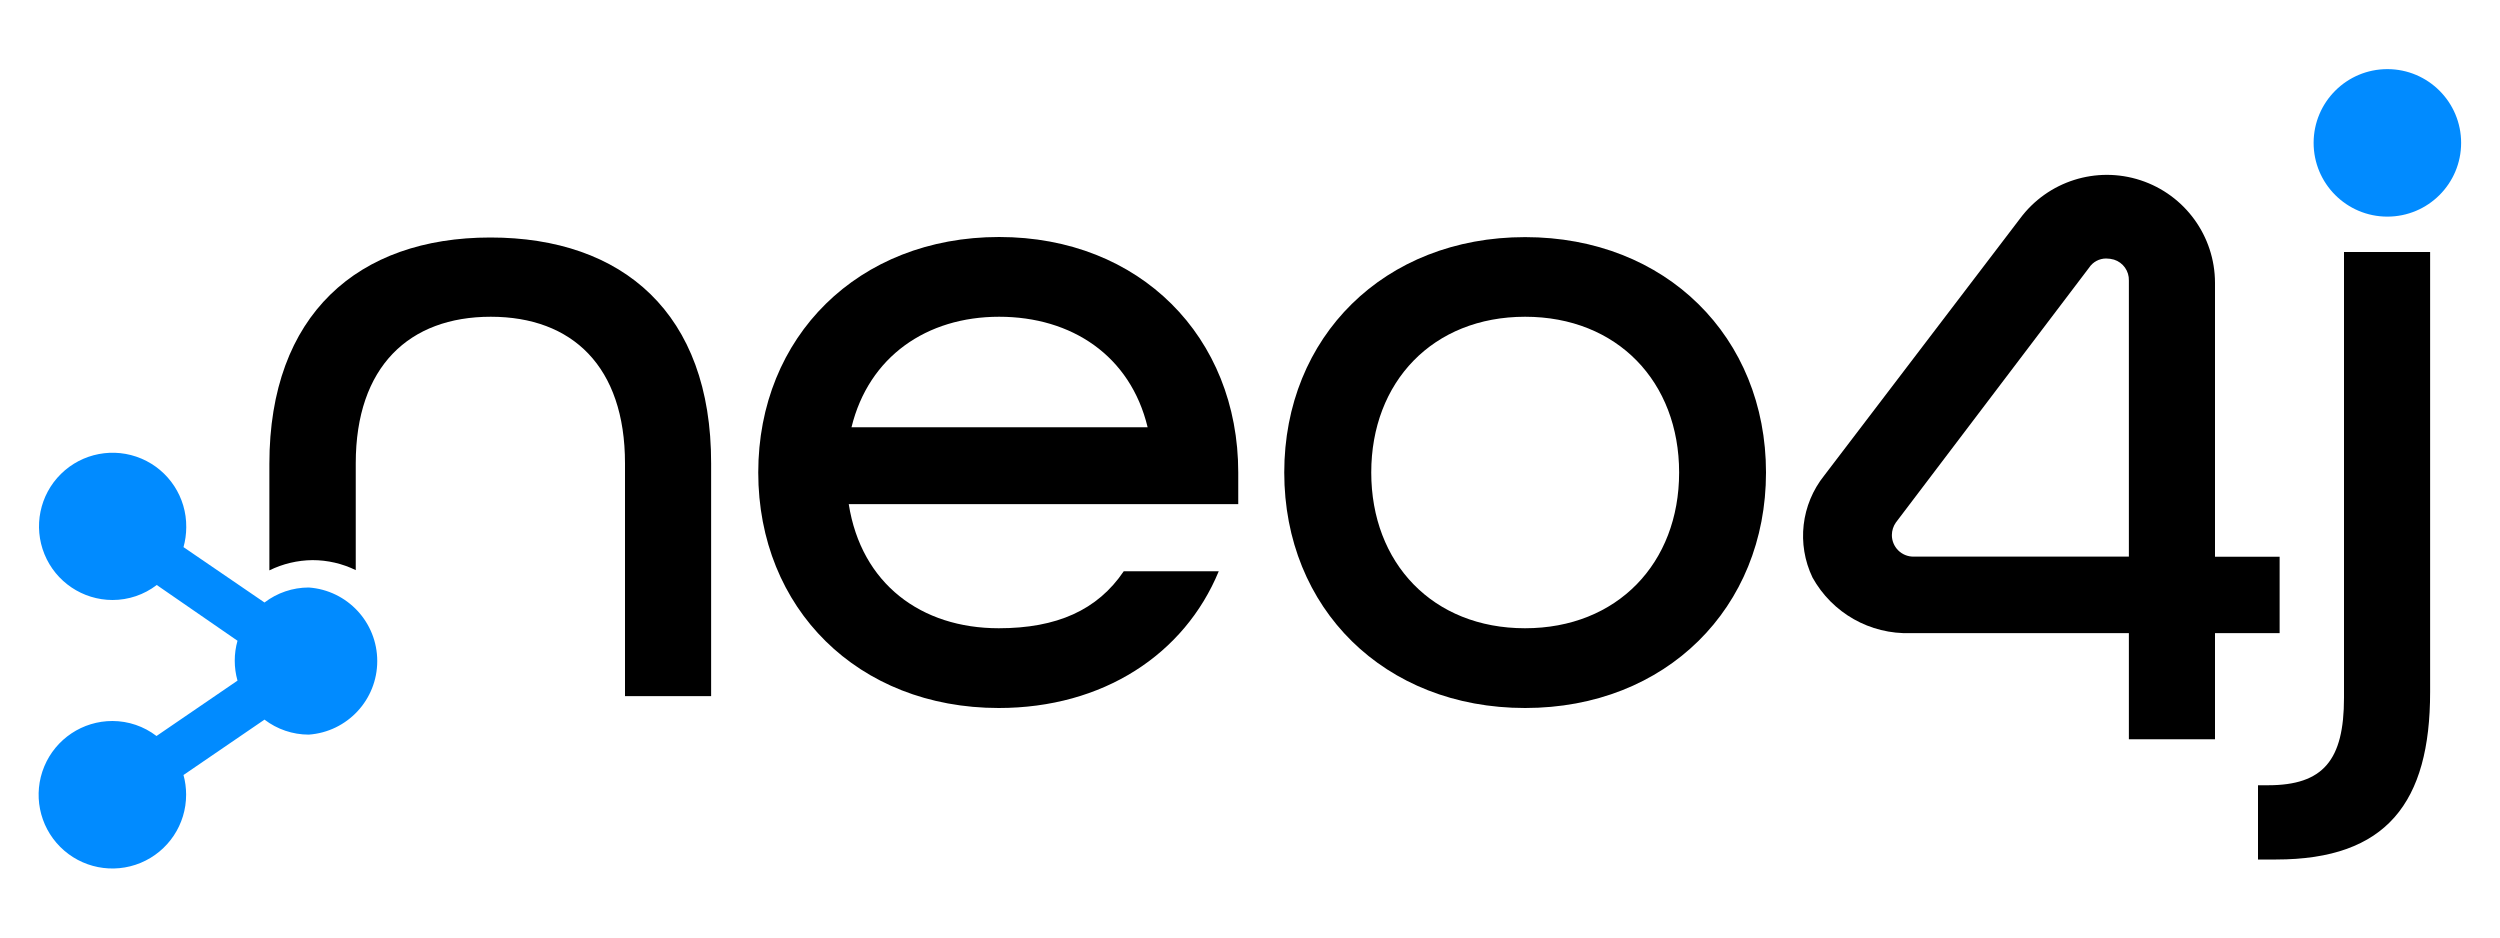
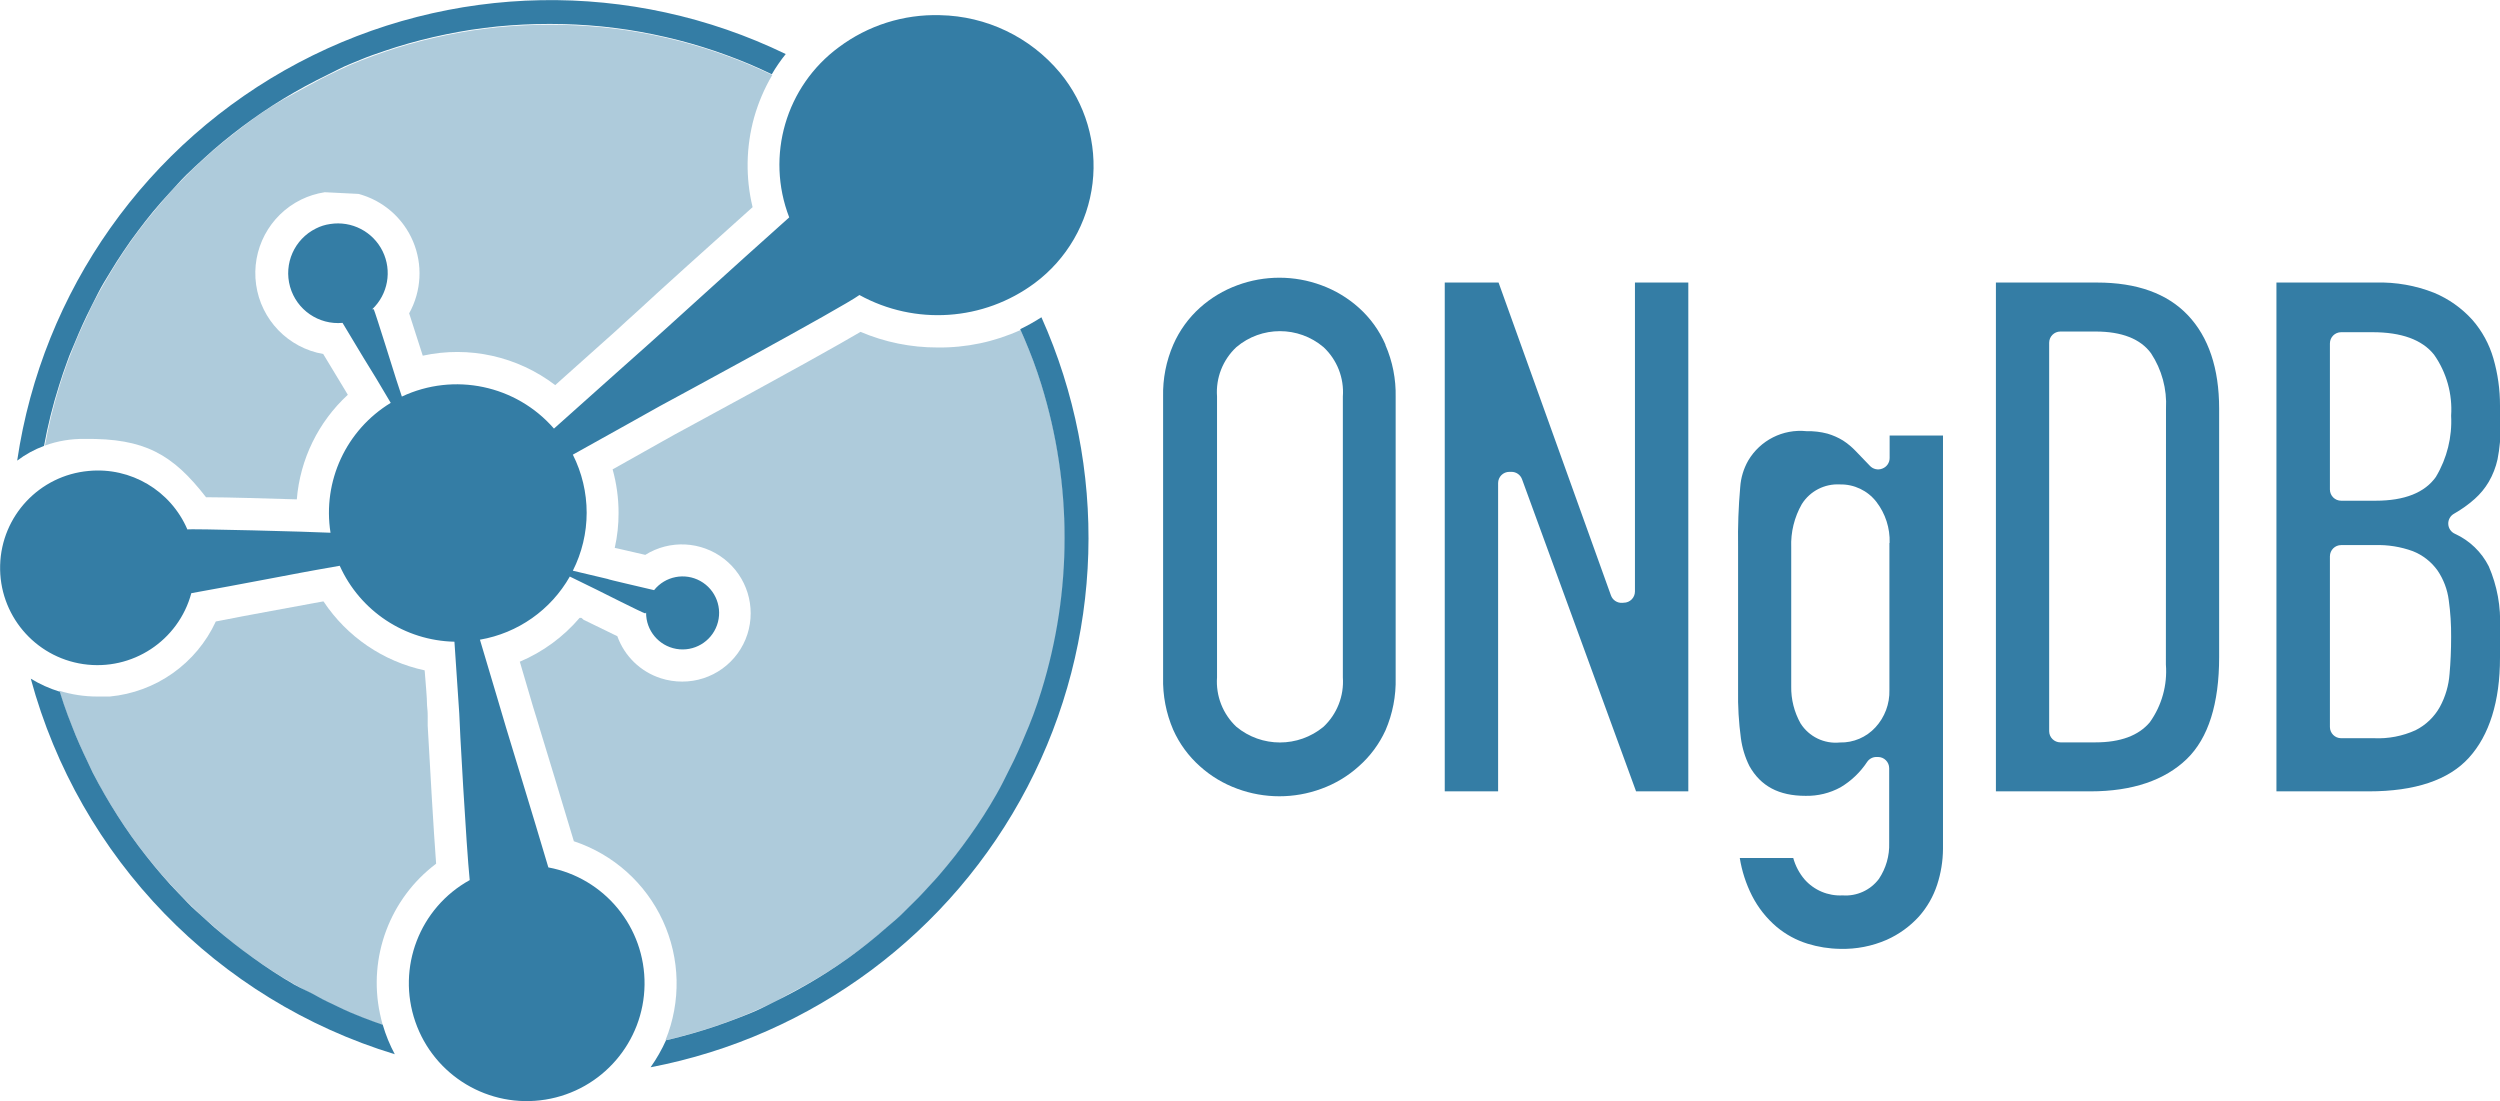
- <svg xmlns="http://www.w3.org/2000/svg" id="Layer_1" data-name="Layer 1" viewBox="0 0 200 75">
-   <path d="M39.23,19c-10.58,0-17.68,6.16-17.68,18.11v8.52A8,8,0,0,1,25,44.81a7.89,7.89,0,0,1,3.46.8V37.07c0-7.75,4.28-11.73,10.8-11.73S50,29.32,50,37.07V55.69h6.89V37.07C56.91,25.05,49.81,19,39.23,19Z" />
-   <path d="M60.66,37.8c0-10.87,8-18.84,19.27-18.84s19.13,8,19.13,18.84v2.53H67.9c1,6.38,5.8,9.93,12,9.93,4.64,0,7.9-1.45,10-4.56h7.6c-2.75,6.66-9.27,10.94-17.6,10.94C68.63,56.64,60.66,48.67,60.66,37.8Zm31.15-3.62c-1.38-5.73-6.08-8.84-11.88-8.84S69.5,28.53,68.12,34.18Z" />
-   <path d="M102.74,37.8c0-10.86,8-18.83,19.27-18.83s19.27,8,19.27,18.83-8,18.84-19.27,18.84S102.74,48.67,102.74,37.8Zm31.59,0c0-7.24-4.93-12.46-12.32-12.46S109.7,30.56,109.7,37.8,114.62,50.26,122,50.26,134.33,45.05,134.33,37.8Z" />
-   <path d="M180.64,62.82h.8c4.42,0,6.08-2,6.08-7V20.16h6.89v35.2c0,8.84-3.48,13.4-12.32,13.4h-1.45Z" />
-   <path d="M177.2,59.14h-6.89V50.65H152.86A8.64,8.64,0,0,1,145,46.2a7.72,7.72,0,0,1,.94-8.16L161.6,17.49a8.65,8.65,0,0,1,15.6,5.13V44.54h5.17v6.11H177.2ZM151.67,41.8a1.76,1.76,0,0,0-.32,1,1.72,1.72,0,0,0,1.73,1.73h17.23V22.45a1.7,1.7,0,0,0-1.19-1.68,2.36,2.36,0,0,0-.63-.09,1.63,1.63,0,0,0-1.36.73L151.67,41.8Z" />
-   <path d="M191,5.53a5.9,5.9,0,1,0,5.89,5.9A5.9,5.9,0,0,0,191,5.53Z" fill="#018bff" />
-   <path d="M24.7,47a5.84,5.84,0,0,0-3.54,1.2l-6.48-4.43a6,6,0,0,0,.22-1.59A5.89,5.89,0,1,0,9,48a5.81,5.81,0,0,0,3.54-1.2L19,51.26a5.89,5.89,0,0,0,0,3.19l-6.48,4.43A5.81,5.81,0,0,0,9,57.68a5.9,5.9,0,1,0,5.89,5.89A6,6,0,0,0,14.68,62l6.48-4.43a5.84,5.84,0,0,0,3.54,1.2A5.9,5.9,0,0,0,24.7,47Z" fill="#018bff" />
+ <svg xmlns="http://www.w3.org/2000/svg" id="Layer_1" data-name="Layer 1" viewBox="0 0 222.53 98">
+   <defs>
+     <style>.cls-1,.cls-2{fill:#347da5;}.cls-2{opacity:0.4;}</style>
+   </defs>
+   <path class="cls-1" d="M95.81,7.46A14.26,14.26,0,0,0,85.14,2.35h0a14.34,14.34,0,0,0-9,2.85,13,13,0,0,0-4.42,15.15c-4.84,4.31-12,10.85-12.6,11.36-.41.37-4.39,3.9-8.34,7.44A11.47,11.47,0,0,0,37.24,36.3c-.26-.81-.47-1.43-.5-1.52-.1-.31-1.85-5.93-2-6.25h-.14a4.43,4.43,0,0,0-3.74-7.59h0a4,4,0,0,0-1.27.4,4.44,4.44,0,0,0,2.37,8.4c1.06,1.79,2.85,4.73,3,4.95l1.29,2.17a11.44,11.44,0,0,0-5.36,11.56c-1.66-.09-12.7-.38-12.74-.29a8.66,8.66,0,0,0-8.79-5.21h0A8.66,8.66,0,1,0,18.5,53.8c4-.71,10.63-2,11.12-2.07l2.09-.37a11.47,11.47,0,0,0,10.21,6.76c.21,3.17.41,6.06.43,6.39,0,.69.63,11.9.93,14.83a10.49,10.49,0,1,0,7-1.13c-1.41-4.77-3.6-11.87-3.76-12.43-.12-.4-1.2-4.07-2.33-7.84a11.43,11.43,0,0,0,8-5.62l2.37,1.16c.21.1,4.08,2.06,4.34,2.12l.08-.07a3.25,3.25,0,1,0,.71-2c-1.49-.36-4-.92-4.15-1l-3.08-.73a11.44,11.44,0,0,0,1.23-5.16h0a11.49,11.49,0,0,0-1.23-5.17c3.8-2.11,7.35-4.1,7.74-4.32.87-.47,16.25-8.78,17.77-9.89a14.46,14.46,0,0,0,15.6-1.06A13,13,0,0,0,95.81,7.46Z" transform="translate(-1.47 -1)" />
+   <path class="cls-2" d="M84.91,31.93a17.39,17.39,0,0,1-6.84-1.39C76.15,31.67,72,34,62.59,39.1l-1.07.58-1.09.61L56,42.78a14.36,14.36,0,0,1,.53,3.88,14,14,0,0,1-.34,3.11l.29.06,2.43.56A6.13,6.13,0,0,1,68,57.45a6.09,6.09,0,0,1-5.82,4.22,6.18,6.18,0,0,1-1.9-.3,6.09,6.09,0,0,1-3.86-3.74l-3-1.46L53.23,56,53.06,56a14.35,14.35,0,0,1-5.32,3.9c.49,1.67.93,3.14,1.2,4.08.17.54.27.9.31,1l.3,1c.61,2,1.92,6.28,3,9.9a13.34,13.34,0,0,1,8.16,17.7h.08c1.48-.35,2.92-.76,4.34-1.24.71-.24,1.41-.49,2.11-.77s1.37-.56,2.05-.87,1.34-.62,2-1,1.31-.69,1.95-1.06A43.32,43.32,0,0,0,77,86.26q1.8-1.28,3.46-2.72c.55-.48,1.1-1,1.63-1.47s1-1,1.55-1.56,1-1.07,1.48-1.62.94-1.12,1.4-1.7.89-1.16,1.31-1.76.84-1.21,1.24-1.83c.2-.31.39-.62.58-.93.39-.63.75-1.27,1.11-1.92s.68-1.31,1-2c.48-1,.93-2,1.34-3.06l.39-1q.39-1.05.72-2.13a46,46,0,0,0,0-27.23c-.22-.71-.46-1.42-.72-2.12l-.39-1c-.25-.62-.51-1.24-.78-1.84A17.29,17.29,0,0,1,84.91,31.93Z" transform="translate(-1.47 -1)" />
+   <path class="cls-2" d="M19.81,45.26c2,0,5.5.12,8.08.19a14.21,14.21,0,0,1,4.54-9.31l-.19-.32-2-3.31a7.3,7.3,0,0,1-1.95-13.75,7.35,7.35,0,0,1,2.09-.65l3,.15a7.32,7.32,0,0,1,4.51,10.63c.26.79.64,2,1.21,3.77a14.38,14.38,0,0,1,11.79,2.62l5.35-4.78,1-.92.94-.85c2-1.86,6.54-5.94,10.28-9.29a15.91,15.91,0,0,1,.14-8,16.09,16.09,0,0,1,1.61-3.76l-.94-.44c-.68-.31-1.36-.6-2.05-.87s-1.4-.53-2.11-.77a44.93,44.93,0,0,0-4.34-1.23c-.74-.17-1.48-.32-2.24-.46l-1.13-.19c-.76-.11-1.52-.21-2.29-.29-1.54-.15-3.1-.23-4.68-.23s-3.14.08-4.68.23c-.77.08-1.53.18-2.29.29l-1.13.19c-.76.14-1.5.29-2.24.46a44.13,44.13,0,0,0-4.34,1.23c-.71.24-1.41.5-2.11.77s-1.37.56-2,.87-1.34.63-2,1-1.31.69-1.95,1.06Q25.74,10.32,24,11.59t-3.46,2.72c-.55.48-1.1,1-1.63,1.48s-1,1-1.55,1.55-1,1.07-1.48,1.63-.94,1.12-1.4,1.69-.89,1.17-1.32,1.76-.83,1.21-1.23,1.83c-.2.31-.39.62-.58.94-.39.63-.75,1.27-1.11,1.92s-.69,1.3-1,2c-.48,1-.93,2-1.34,3.06-.13.35-.27.7-.39,1-.26.7-.5,1.41-.72,2.12a43.84,43.84,0,0,0-1.32,5.37A9.87,9.87,0,0,1,9,40.07C14.33,40,16.83,41.42,19.81,45.26Z" transform="translate(-1.47 -1)" />
+   <path class="cls-2" d="M35.29,91.23a13.28,13.28,0,0,1,5-13.35c-.23-3.06-.53-8.3-.75-12.29,0-.48,0-.81,0-.9s0-.44-.06-.94c0-.73-.12-1.82-.21-3.08a14.44,14.44,0,0,1-9-6.13h-.07l-.82.15c-1.63.31-5.54,1-8.7,1.63A11.6,11.6,0,0,1,11.24,63c-.37,0-.75,0-1.12,0a11.37,11.37,0,0,1-3.39-.52c.22.72.46,1.42.72,2.12.12.35.26.7.39,1,.41,1,.86,2.06,1.34,3.06.32.67.66,1.33,1,2s.72,1.29,1.11,1.92c.19.31.38.62.58.93q.6.93,1.23,1.83c.43.6.87,1.19,1.32,1.76s.92,1.14,1.4,1.7,1,1.09,1.48,1.62,1,1,1.55,1.56,1.08,1,1.63,1.47Q22.16,85,24,86.26a43.32,43.32,0,0,0,3.71,2.38c.64.37,1.29.72,1.95,1.06s1.32.66,2,1,1.36.6,2,.87,1.25.48,1.88.69C35.45,91.9,35.36,91.57,35.29,91.23Z" transform="translate(-1.47 -1)" />
+   <path class="cls-1" d="M6.73,35.31c.22-.71.46-1.42.72-2.12.12-.35.26-.7.39-1,.41-1,.86-2.06,1.34-3.06.32-.67.66-1.33,1-2s.72-1.29,1.11-1.92c.19-.32.38-.63.58-.94q.6-.93,1.23-1.83c.43-.59.87-1.18,1.32-1.76s.92-1.14,1.4-1.69,1-1.1,1.48-1.63,1-1.05,1.55-1.55,1.08-1,1.63-1.48q1.67-1.44,3.46-2.72t3.71-2.38c.64-.37,1.29-.72,1.95-1.06s1.32-.65,2-1,1.36-.6,2-.87,1.4-.53,2.11-.77a44.13,44.13,0,0,1,4.34-1.23c.74-.17,1.48-.32,2.24-.46l1.13-.19c.76-.11,1.52-.21,2.29-.29,1.54-.15,3.1-.23,4.68-.23s3.14.08,4.68.23c.77.08,1.53.18,2.29.29l1.13.19c.76.14,1.5.29,2.24.46a44.93,44.93,0,0,1,4.34,1.23c.71.24,1.41.5,2.11.77s1.37.56,2.05.87l.94.44a14.74,14.74,0,0,1,1.24-1.8A48,48,0,0,0,3,42a9.39,9.39,0,0,1,2.39-1.31A43.84,43.84,0,0,1,6.73,35.31Z" transform="translate(-1.47 -1)" />
+   <path class="cls-1" d="M33.66,91.53c-.69-.27-1.37-.56-2-.87s-1.34-.62-2-1S28.3,89,27.66,88.64A43.32,43.32,0,0,1,24,86.26q-1.8-1.28-3.46-2.72c-.55-.48-1.1-1-1.63-1.47s-1-1-1.55-1.56-1-1.07-1.48-1.62-.94-1.12-1.4-1.7-.89-1.16-1.32-1.76-.83-1.21-1.23-1.83c-.2-.31-.39-.62-.58-.93-.39-.63-.75-1.27-1.11-1.92s-.69-1.31-1-2c-.48-1-.93-2-1.34-3.06-.13-.34-.27-.69-.39-1-.26-.7-.5-1.4-.72-2.12a11.27,11.27,0,0,1-2.58-1.16A48.1,48.1,0,0,0,36.61,94.84a13.71,13.71,0,0,1-1.07-2.62C34.91,92,34.28,91.78,33.66,91.53Z" transform="translate(-1.47 -1)" />
+   <path class="cls-1" d="M93.06,32.14l.39,1c.26.7.5,1.41.72,2.12a46,46,0,0,1,0,27.23q-.33,1.08-.72,2.13l-.39,1c-.41,1-.86,2.06-1.34,3.06-.33.67-.66,1.33-1,2S90,72,89.6,72.67c-.19.31-.38.62-.58.93-.4.62-.81,1.23-1.24,1.83s-.86,1.19-1.31,1.76-.92,1.14-1.4,1.7-1,1.09-1.48,1.62-1,1-1.55,1.56-1.08,1-1.63,1.47Q78.75,85,77,86.26a43.32,43.32,0,0,1-3.71,2.38c-.64.37-1.29.72-1.95,1.06s-1.32.66-2,1-1.36.6-2.05.87-1.4.53-2.11.77c-1.42.48-2.86.89-4.34,1.24h-.08A14.42,14.42,0,0,1,59.38,96,48,48,0,0,0,94.17,29.24a17.54,17.54,0,0,1-1.89,1.06C92.55,30.9,92.81,31.52,93.06,32.14Z" transform="translate(-1.47 -1)" />
+   <path class="cls-1" d="M124.79,31.67a9.46,9.46,0,0,0-2.37-3.28,10.3,10.3,0,0,0-3.33-2,10.77,10.77,0,0,0-7.48,0,10.3,10.3,0,0,0-3.33,2,9.59,9.59,0,0,0-2.37,3.28A11,11,0,0,0,105,36.3v25a11.1,11.1,0,0,0,.9,4.66,9.58,9.58,0,0,0,2.38,3.25,10.13,10.13,0,0,0,3.33,2,10.81,10.81,0,0,0,7.48,0,10.13,10.13,0,0,0,3.33-2A9.58,9.58,0,0,0,124.8,66a11.07,11.07,0,0,0,.9-4.66v-25a11,11,0,0,0-.91-4.63ZM121,61.29a5.51,5.51,0,0,1-1.72,4.4,6.08,6.08,0,0,1-7.76,0,5.51,5.51,0,0,1-1.72-4.4v-25a5.47,5.47,0,0,1,1.72-4.39,6,6,0,0,1,7.76,0A5.47,5.47,0,0,1,121,36.3Z" transform="translate(-1.47 -1)" />
+   <path class="cls-1" d="M145.86,54.66a1,1,0,0,1-1-.67l-10-27.84h-4.79V71.44h4.75V44a1,1,0,0,1,1-1H136a1,1,0,0,1,.95.66L147.1,71.44h4.65V26.15H147v27.5a1,1,0,0,1-1,1Z" transform="translate(-1.47 -1)" />
+   <path class="cls-1" d="M166.65,41.15a6.41,6.41,0,0,0-1.13-.94,5.77,5.77,0,0,0-1.38-.61,6.66,6.66,0,0,0-1.87-.22A5.38,5.38,0,0,0,157.08,42a5.54,5.54,0,0,0-.71,2.36,50.61,50.61,0,0,0-.19,5.26V62.42a28.41,28.41,0,0,0,.25,4.29,7.89,7.89,0,0,0,.76,2.48c1,1.78,2.61,2.65,5,2.65a6.23,6.23,0,0,0,3.11-.76,7.3,7.3,0,0,0,2.36-2.25,1,1,0,0,1,.84-.45h.13a1,1,0,0,1,1,1v6.65a5.43,5.43,0,0,1-.92,3.21,3.7,3.7,0,0,1-3.22,1.46,4.21,4.21,0,0,1-3.4-1.43,5,5,0,0,1-1-1.9h-4.76a11.44,11.44,0,0,0,1.09,3.36,9,9,0,0,0,2.2,2.78A8,8,0,0,0,162.36,85a10.28,10.28,0,0,0,2.9.46,9.71,9.71,0,0,0,4.16-.81,8.64,8.64,0,0,0,2.86-2.07,8,8,0,0,0,1.62-2.83,10.52,10.52,0,0,0,.52-3.18V39.77h-4.75v2a1,1,0,0,1-.65.94,1,1,0,0,1-1.12-.26C167.46,42,167.05,41.57,166.65,41.15Zm3,8.18V62.42a4.71,4.71,0,0,1-1.24,3.32,4.16,4.16,0,0,1-3.17,1.35,3.7,3.7,0,0,1-3.5-1.7,6.5,6.5,0,0,1-.83-3.3V49.73a7.23,7.23,0,0,1,.95-3.87,3.76,3.76,0,0,1,3.38-1.74,4,4,0,0,1,3.25,1.55A5.69,5.69,0,0,1,169.67,49.33Z" transform="translate(-1.47 -1)" />
+   <path class="cls-1" d="M188.13,26.15h-9V71.44h8.42c3.74,0,6.62-1,8.56-2.87S199,63.62,199,59.5V37.36c0-3.56-.94-6.36-2.78-8.3S191.67,26.15,188.13,26.15Zm6.13,34a7.8,7.8,0,0,1-1.43,5.14c-1,1.19-2.62,1.79-4.84,1.79h-3.12a1,1,0,0,1-1-1V31.51a1,1,0,0,1,1-1H188c2.33,0,4,.65,4.94,1.94a8.16,8.16,0,0,1,1.33,4.92Z" transform="translate(-1.47 -1)" />
+   <path class="cls-1" d="M224,37.1a15,15,0,0,0-.59-4.2,9,9,0,0,0-1.88-3.44,9.53,9.53,0,0,0-3.4-2.4,13.08,13.08,0,0,0-5.15-.91H204.1V71.44h8.22c4.11,0,7.11-1,8.92-3s2.76-5,2.76-8.89V56.9a12.33,12.33,0,0,0-1-5.49,6.31,6.31,0,0,0-3-2.89,1,1,0,0,1-.08-1.8,10.85,10.85,0,0,0,1.83-1.31A6.38,6.38,0,0,0,223,43.89a7,7,0,0,0,.78-2,14.34,14.34,0,0,0,.27-3Zm-4.56,17.33a22.35,22.35,0,0,1,.21,3.27c0,1.18-.05,2.28-.14,3.28h0a7.23,7.23,0,0,1-.86,2.94A5.09,5.09,0,0,1,216.48,66a8.05,8.05,0,0,1-3.69.71h-2.93a1,1,0,0,1-1-1V50.52a1,1,0,0,1,1-1h3a9,9,0,0,1,3.38.54,4.93,4.93,0,0,1,2.2,1.72A6.07,6.07,0,0,1,219.44,54.43Zm-1.13-11h0c-1,1.42-2.79,2.14-5.39,2.14h-3.06a1,1,0,0,1-1-1v-13a1,1,0,0,1,1-1h2.79c2.57,0,4.41.66,5.48,2a8.46,8.46,0,0,1,1.52,5.43A9.6,9.6,0,0,1,218.31,43.42Z" transform="translate(-1.47 -1)" />
</svg>
